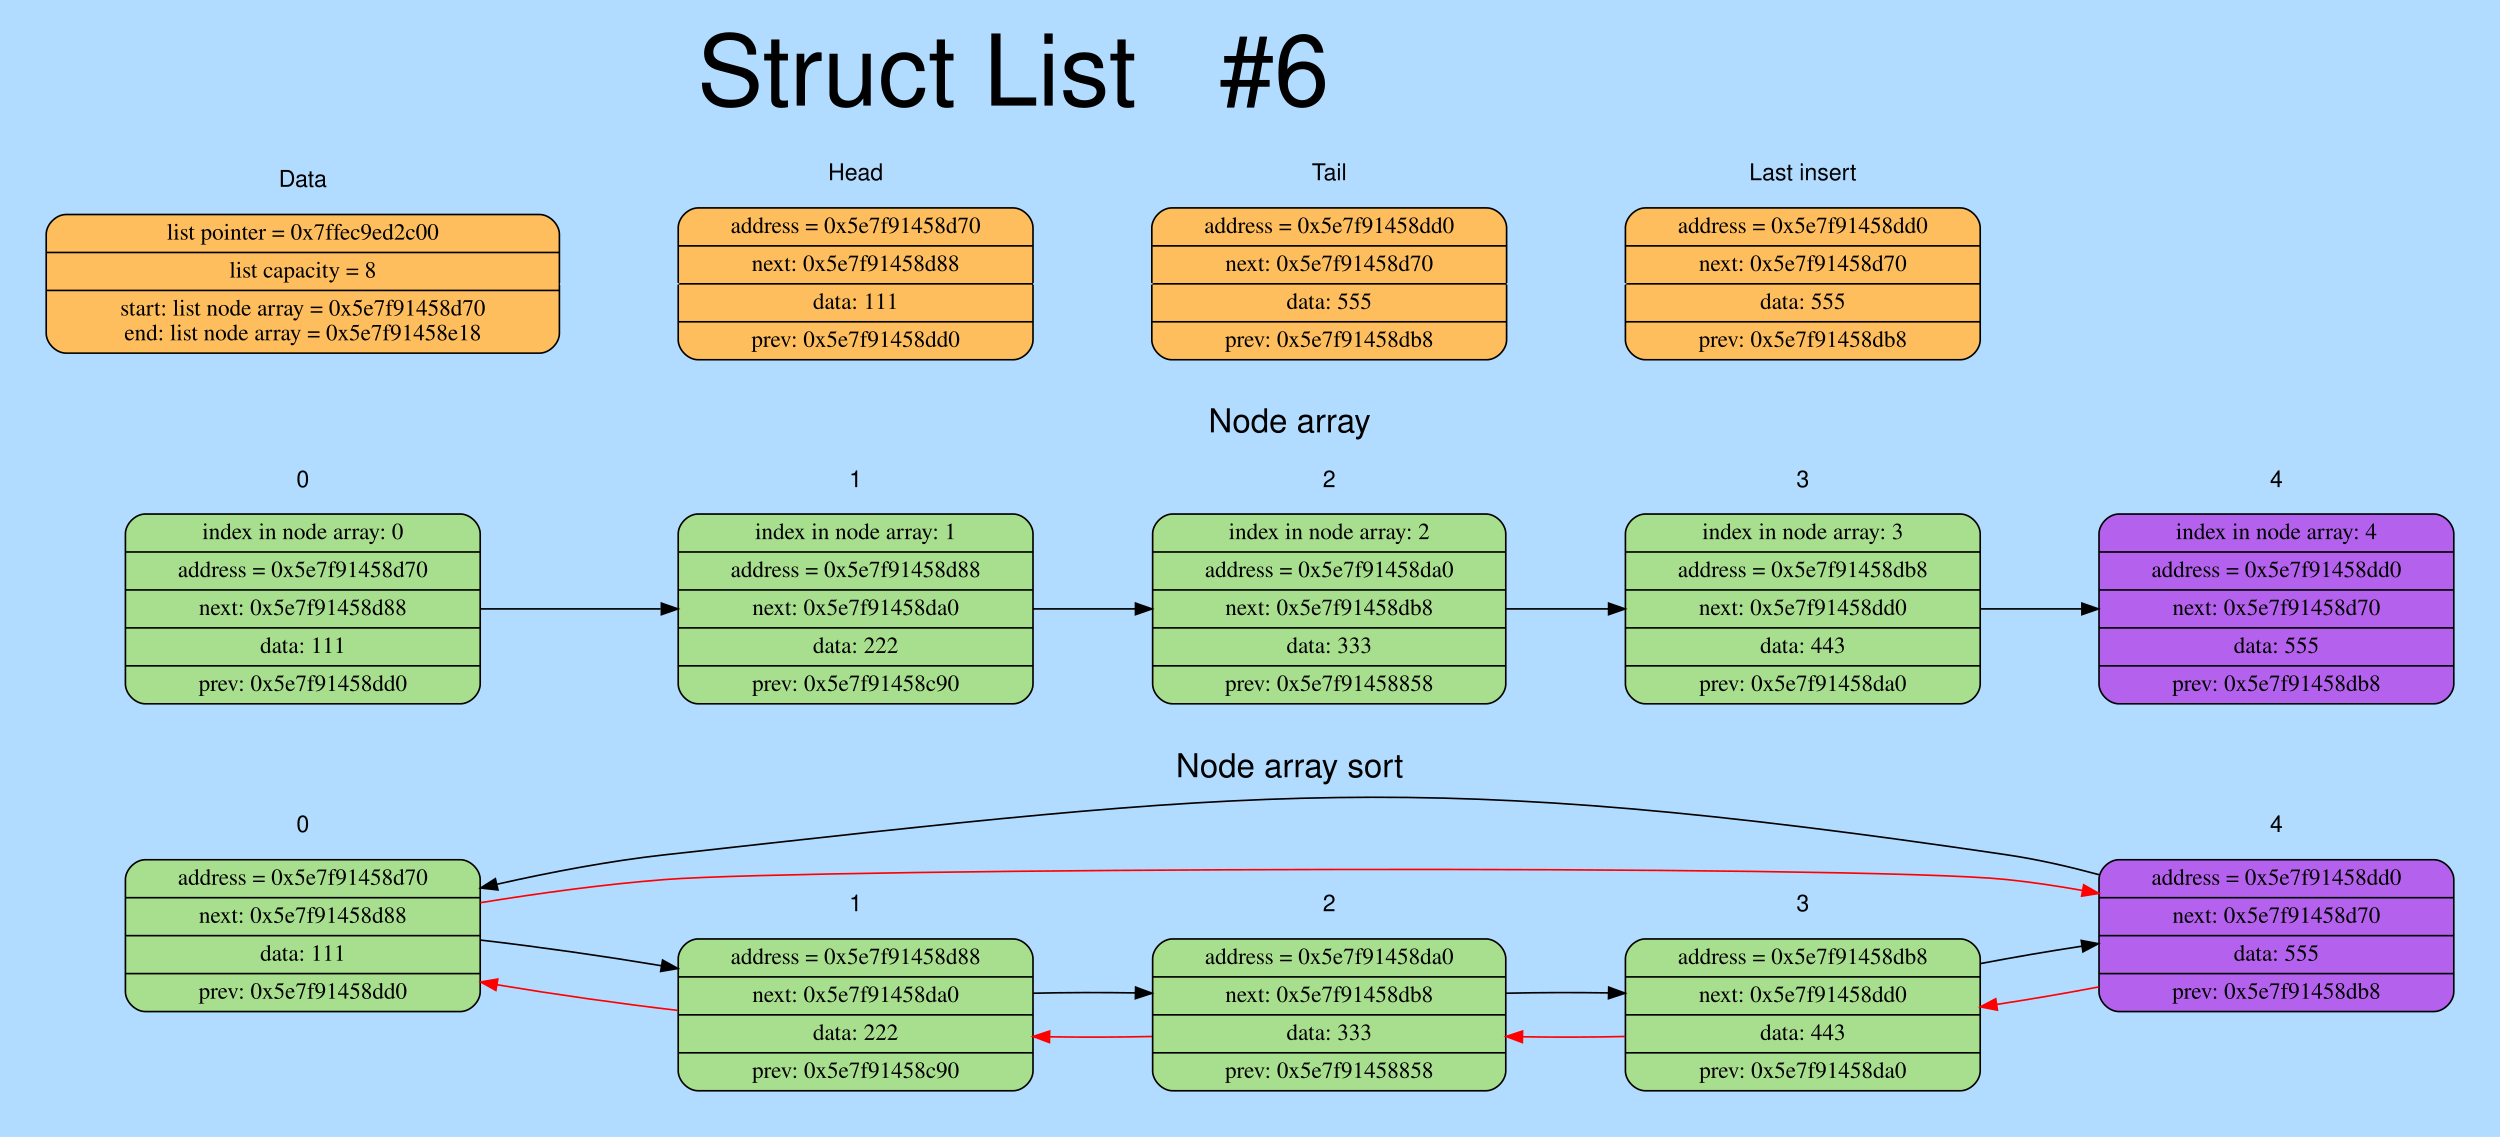
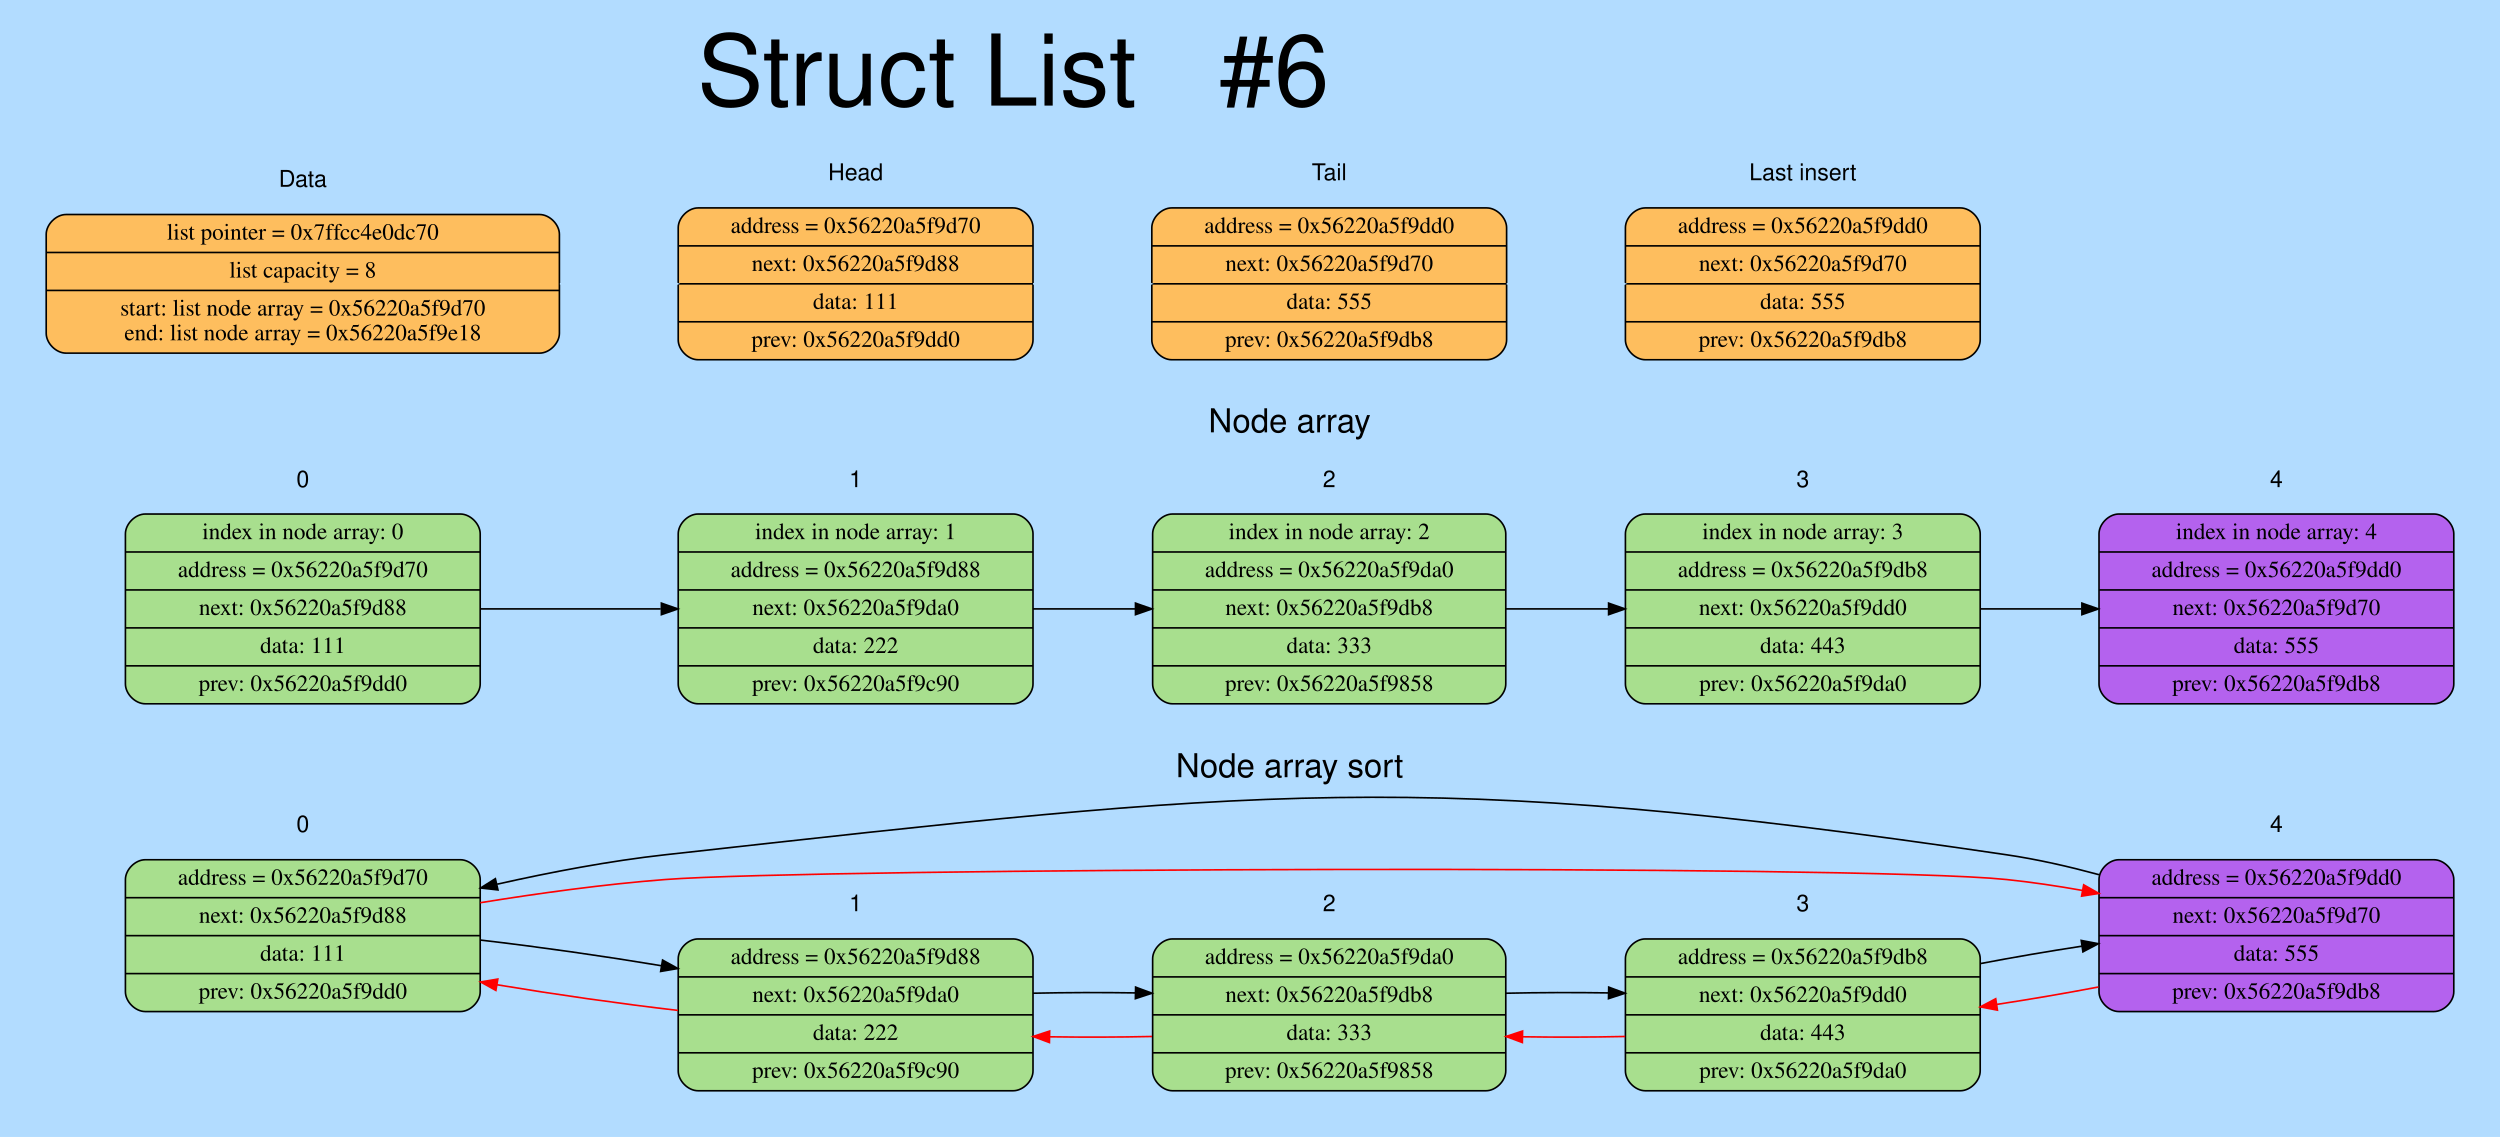
<svg xmlns="http://www.w3.org/2000/svg" width="1515pt" height="689pt" viewBox="0.00 0.00 1515.00 689.00">
  <g id="graph0" class="graph" transform="scale(1 1) rotate(0) translate(4 685)">
    <polygon fill="#b2dcff" stroke="transparent" points="-4,4 -4,-685 1511,-685 1511,4 -4,4" />
    <g id="clust1" class="cluster">
      <polygon fill="#b2dcff" stroke="#b2dcff" points="56,-8 56,-234 1499,-234 1499,-8 56,-8" />
      <text text-anchor="middle" x="777.5" y="-214" font-family="Helvetica,sans-Serif" font-size="20.00">Node array sort</text>
    </g>
    <g id="clust2" class="cluster">
      <polygon fill="#b2dcff" stroke="#b2dcff" points="64,-64 64,-196 295,-196 295,-64 64,-64" />
      <text text-anchor="middle" x="179.5" y="-180.8" font-family="Helvetica,sans-Serif" font-size="14.00">0</text>
    </g>
    <g id="clust3" class="cluster">
      <polygon fill="#b2dcff" stroke="#b2dcff" points="399,-16 399,-148 630,-148 630,-16 399,-16" />
      <text text-anchor="middle" x="514.5" y="-132.8" font-family="Helvetica,sans-Serif" font-size="14.00">1</text>
    </g>
    <g id="clust4" class="cluster">
      <polygon fill="#b2dcff" stroke="#b2dcff" points="686.5,-16 686.5,-148 916.5,-148 916.5,-16 686.5,-16" />
      <text text-anchor="middle" x="801.5" y="-132.8" font-family="Helvetica,sans-Serif" font-size="14.00">2</text>
    </g>
    <g id="clust5" class="cluster">
      <polygon fill="#b2dcff" stroke="#b2dcff" points="973,-16 973,-148 1204,-148 1204,-16 973,-16" />
      <text text-anchor="middle" x="1088.5" y="-132.8" font-family="Helvetica,sans-Serif" font-size="14.00">3</text>
    </g>
    <g id="clust6" class="cluster">
      <polygon fill="#b2dcff" stroke="#b2dcff" points="1260,-64 1260,-196 1491,-196 1491,-64 1260,-64" />
      <text text-anchor="middle" x="1375.5" y="-180.8" font-family="Helvetica,sans-Serif" font-size="14.00">4</text>
    </g>
    <g id="clust7" class="cluster">
      <polygon fill="#b2dcff" stroke="#b2dcff" points="56,-242 56,-443 1499,-443 1499,-242 56,-242" />
      <text text-anchor="middle" x="777.5" y="-423" font-family="Helvetica,sans-Serif" font-size="20.00">Node array</text>
    </g>
    <g id="clust8" class="cluster">
      <polygon fill="#b2dcff" stroke="#b2dcff" points="64,-250 64,-405 295,-405 295,-250 64,-250" />
      <text text-anchor="middle" x="179.5" y="-389.8" font-family="Helvetica,sans-Serif" font-size="14.00">0</text>
    </g>
    <g id="clust9" class="cluster">
      <polygon fill="#b2dcff" stroke="#b2dcff" points="399,-250 399,-405 630,-405 630,-250 399,-250" />
      <text text-anchor="middle" x="514.5" y="-389.8" font-family="Helvetica,sans-Serif" font-size="14.00">1</text>
    </g>
    <g id="clust10" class="cluster">
      <polygon fill="#b2dcff" stroke="#b2dcff" points="686.5,-250 686.5,-405 916.5,-405 916.5,-250 686.5,-250" />
      <text text-anchor="middle" x="801.5" y="-389.8" font-family="Helvetica,sans-Serif" font-size="14.00">2</text>
    </g>
    <g id="clust11" class="cluster">
      <polygon fill="#b2dcff" stroke="#b2dcff" points="973,-250 973,-405 1204,-405 1204,-250 973,-250" />
      <text text-anchor="middle" x="1088.5" y="-389.8" font-family="Helvetica,sans-Serif" font-size="14.00">3</text>
    </g>
    <g id="clust12" class="cluster">
      <polygon fill="#b2dcff" stroke="#b2dcff" points="1260,-250 1260,-405 1491,-405 1491,-250 1260,-250" />
      <text text-anchor="middle" x="1375.5" y="-389.8" font-family="Helvetica,sans-Serif" font-size="14.00">4</text>
    </g>
    <g id="clust13" class="cluster">
      <polygon fill="#b2dcff" stroke="#b2dcff" points="8,-451 8,-673 1212,-673 1212,-451 8,-451" />
      <text text-anchor="middle" x="610" y="-621" font-family="Helvetica,sans-Serif" font-size="60.00">Struct List   #6</text>
    </g>
    <g id="clust14" class="cluster">
      <polygon fill="#b2dcff" stroke="#b2dcff" points="16,-462 16,-587 343,-587 343,-462 16,-462" />
      <text text-anchor="middle" x="179.5" y="-571.8" font-family="Helvetica,sans-Serif" font-size="14.00">Data</text>
    </g>
    <g id="clust15" class="cluster">
      <polygon fill="#b2dcff" stroke="#b2dcff" points="399,-459 399,-591 630,-591 630,-459 399,-459" />
      <text text-anchor="middle" x="514.5" y="-575.8" font-family="Helvetica,sans-Serif" font-size="14.00">Head</text>
    </g>
    <g id="clust16" class="cluster">
      <polygon fill="#b2dcff" stroke="#b2dcff" points="686,-459 686,-591 917,-591 917,-459 686,-459" />
      <text text-anchor="middle" x="801.5" y="-575.8" font-family="Helvetica,sans-Serif" font-size="14.00">Tail</text>
    </g>
    <g id="clust17" class="cluster">
      <polygon fill="#b2dcff" stroke="#b2dcff" points="973,-459 973,-591 1204,-591 1204,-459 973,-459" />
      <text text-anchor="middle" x="1088.5" y="-575.8" font-family="Helvetica,sans-Serif" font-size="14.00">Last insert</text>
    </g>
    <g id="node1" class="node">
      <path fill="#a8df8e" stroke="black" d="M84,-72C84,-72 275,-72 275,-72 281,-72 287,-78 287,-84 287,-84 287,-152 287,-152 287,-158 281,-164 275,-164 275,-164 84,-164 84,-164 78,-164 72,-158 72,-152 72,-152 72,-84 72,-84 72,-78 78,-72 84,-72" />
-       <text text-anchor="middle" x="179.5" y="-148.8" font-family="Times,serif" font-size="14.00">address = 0x5e7f91458d70</text>
+       <text text-anchor="middle" x="179.5" y="-148.8" font-family="Times,serif" font-size="14.00">address = 0x56220a5f9d70</text>
      <polyline fill="none" stroke="black" points="72,-141 287,-141 " />
-       <text text-anchor="middle" x="179.5" y="-125.8" font-family="Times,serif" font-size="14.00">next: 0x5e7f91458d88</text>
+       <text text-anchor="middle" x="179.5" y="-125.8" font-family="Times,serif" font-size="14.00">next: 0x56220a5f9d88</text>
      <polyline fill="none" stroke="black" points="72,-118 287,-118 " />
      <text text-anchor="middle" x="179.5" y="-102.8" font-family="Times,serif" font-size="14.00">data: 111</text>
      <polyline fill="none" stroke="black" points="72,-95 287,-95 " />
-       <text text-anchor="middle" x="179.5" y="-79.8" font-family="Times,serif" font-size="14.00">prev: 0x5e7f91458dd0</text>
+       <text text-anchor="middle" x="179.5" y="-79.8" font-family="Times,serif" font-size="14.00">prev: 0x56220a5f9dd0</text>
    </g>
    <g id="node2" class="node">
      <path fill="#a8df8e" stroke="black" d="M419,-24C419,-24 610,-24 610,-24 616,-24 622,-30 622,-36 622,-36 622,-104 622,-104 622,-110 616,-116 610,-116 610,-116 419,-116 419,-116 413,-116 407,-110 407,-104 407,-104 407,-36 407,-36 407,-30 413,-24 419,-24" />
-       <text text-anchor="middle" x="514.5" y="-100.8" font-family="Times,serif" font-size="14.00">address = 0x5e7f91458d88</text>
+       <text text-anchor="middle" x="514.5" y="-100.8" font-family="Times,serif" font-size="14.00">address = 0x56220a5f9d88</text>
      <polyline fill="none" stroke="black" points="407,-93 622,-93 " />
-       <text text-anchor="middle" x="514.5" y="-77.8" font-family="Times,serif" font-size="14.00">next: 0x5e7f91458da0</text>
+       <text text-anchor="middle" x="514.5" y="-77.8" font-family="Times,serif" font-size="14.00">next: 0x56220a5f9da0</text>
      <polyline fill="none" stroke="black" points="407,-70 622,-70 " />
      <text text-anchor="middle" x="514.5" y="-54.8" font-family="Times,serif" font-size="14.00">data: 222</text>
      <polyline fill="none" stroke="black" points="407,-47 622,-47 " />
-       <text text-anchor="middle" x="514.5" y="-31.8" font-family="Times,serif" font-size="14.00">prev: 0x5e7f91458c90</text>
+       <text text-anchor="middle" x="514.5" y="-31.8" font-family="Times,serif" font-size="14.00">prev: 0x56220a5f9c90</text>
    </g>
    <g id="edge1" class="edge">
      <path fill="none" stroke="black" d="M287.24,-115.31C322.19,-111.25 361.19,-105.71 396.84,-99.76" />
      <polygon fill="black" stroke="black" points="397.52,-103.2 406.8,-98.08 396.35,-96.3 397.52,-103.2" />
    </g>
    <g id="node5" class="node">
      <path fill="#b462ee" stroke="black" d="M1280,-72C1280,-72 1471,-72 1471,-72 1477,-72 1483,-78 1483,-84 1483,-84 1483,-152 1483,-152 1483,-158 1477,-164 1471,-164 1471,-164 1280,-164 1280,-164 1274,-164 1268,-158 1268,-152 1268,-152 1268,-84 1268,-84 1268,-78 1274,-72 1280,-72" />
-       <text text-anchor="middle" x="1375.5" y="-148.8" font-family="Times,serif" font-size="14.00">address = 0x5e7f91458dd0</text>
+       <text text-anchor="middle" x="1375.5" y="-148.8" font-family="Times,serif" font-size="14.00">address = 0x56220a5f9dd0</text>
      <polyline fill="none" stroke="black" points="1268,-141 1483,-141 " />
-       <text text-anchor="middle" x="1375.5" y="-125.8" font-family="Times,serif" font-size="14.00">next: 0x5e7f91458d70</text>
+       <text text-anchor="middle" x="1375.5" y="-125.8" font-family="Times,serif" font-size="14.00">next: 0x56220a5f9d70</text>
      <polyline fill="none" stroke="black" points="1268,-118 1483,-118 " />
      <text text-anchor="middle" x="1375.5" y="-102.8" font-family="Times,serif" font-size="14.00">data: 555</text>
      <polyline fill="none" stroke="black" points="1268,-95 1483,-95 " />
-       <text text-anchor="middle" x="1375.5" y="-79.8" font-family="Times,serif" font-size="14.00">prev: 0x5e7f91458db8</text>
+       <text text-anchor="middle" x="1375.5" y="-79.8" font-family="Times,serif" font-size="14.00">prev: 0x56220a5f9db8</text>
    </g>
    <g id="edge10" class="edge">
      <path fill="none" stroke="red" d="M287.08,-137.96C322.55,-143.7 362.35,-149.17 399,-152 489.06,-158.97 1122.15,-161.3 1212,-152 1226.93,-150.45 1242.52,-148.13 1257.87,-145.41" />
      <polygon fill="red" stroke="red" points="1258.71,-148.81 1267.92,-143.57 1257.45,-141.93 1258.71,-148.81" />
    </g>
    <g id="edge9" class="edge">
      <path fill="none" stroke="red" d="M406.8,-72.69C371.85,-76.74 332.84,-82.28 297.2,-88.23" />
      <polygon fill="red" stroke="red" points="296.51,-84.8 287.24,-89.92 297.68,-91.7 296.51,-84.8" />
    </g>
    <g id="node3" class="node">
      <path fill="#a8df8e" stroke="black" d="M706.5,-24C706.5,-24 896.5,-24 896.5,-24 902.5,-24 908.5,-30 908.5,-36 908.5,-36 908.5,-104 908.5,-104 908.5,-110 902.5,-116 896.5,-116 896.5,-116 706.5,-116 706.5,-116 700.5,-116 694.5,-110 694.5,-104 694.5,-104 694.5,-36 694.5,-36 694.5,-30 700.5,-24 706.5,-24" />
-       <text text-anchor="middle" x="801.5" y="-100.8" font-family="Times,serif" font-size="14.00">address = 0x5e7f91458da0</text>
+       <text text-anchor="middle" x="801.5" y="-100.8" font-family="Times,serif" font-size="14.00">address = 0x56220a5f9da0</text>
      <polyline fill="none" stroke="black" points="694.5,-93 908.5,-93 " />
-       <text text-anchor="middle" x="801.5" y="-77.8" font-family="Times,serif" font-size="14.00">next: 0x5e7f91458db8</text>
+       <text text-anchor="middle" x="801.5" y="-77.8" font-family="Times,serif" font-size="14.00">next: 0x56220a5f9db8</text>
      <polyline fill="none" stroke="black" points="694.5,-70 908.5,-70 " />
      <text text-anchor="middle" x="801.5" y="-54.8" font-family="Times,serif" font-size="14.00">data: 333</text>
      <polyline fill="none" stroke="black" points="694.5,-47 908.5,-47 " />
-       <text text-anchor="middle" x="801.5" y="-31.8" font-family="Times,serif" font-size="14.00">prev: 0x5e7f91458858</text>
+       <text text-anchor="middle" x="801.5" y="-31.8" font-family="Times,serif" font-size="14.00">prev: 0x56220a5f9858</text>
    </g>
    <g id="edge2" class="edge">
      <path fill="none" stroke="black" d="M622.03,-83.11C642.27,-83.56 663.56,-83.62 684.09,-83.3" />
      <polygon fill="black" stroke="black" points="684.17,-86.8 694.1,-83.11 684.04,-79.8 684.17,-86.8" />
    </g>
    <g id="edge8" class="edge">
      <path fill="none" stroke="red" d="M694.1,-56.89C673.86,-56.44 652.58,-56.38 632.04,-56.7" />
      <polygon fill="red" stroke="red" points="631.96,-53.2 622.03,-56.89 632.09,-60.2 631.96,-53.2" />
    </g>
    <g id="node4" class="node">
      <path fill="#a8df8e" stroke="black" d="M993,-24C993,-24 1184,-24 1184,-24 1190,-24 1196,-30 1196,-36 1196,-36 1196,-104 1196,-104 1196,-110 1190,-116 1184,-116 1184,-116 993,-116 993,-116 987,-116 981,-110 981,-104 981,-104 981,-36 981,-36 981,-30 987,-24 993,-24" />
-       <text text-anchor="middle" x="1088.5" y="-100.8" font-family="Times,serif" font-size="14.00">address = 0x5e7f91458db8</text>
+       <text text-anchor="middle" x="1088.5" y="-100.8" font-family="Times,serif" font-size="14.00">address = 0x56220a5f9db8</text>
      <polyline fill="none" stroke="black" points="981,-93 1196,-93 " />
-       <text text-anchor="middle" x="1088.5" y="-77.8" font-family="Times,serif" font-size="14.00">next: 0x5e7f91458dd0</text>
+       <text text-anchor="middle" x="1088.5" y="-77.8" font-family="Times,serif" font-size="14.00">next: 0x56220a5f9dd0</text>
      <polyline fill="none" stroke="black" points="981,-70 1196,-70 " />
      <text text-anchor="middle" x="1088.5" y="-54.8" font-family="Times,serif" font-size="14.00">data: 443</text>
      <polyline fill="none" stroke="black" points="981,-47 1196,-47 " />
-       <text text-anchor="middle" x="1088.5" y="-31.8" font-family="Times,serif" font-size="14.00">prev: 0x5e7f91458da0</text>
+       <text text-anchor="middle" x="1088.5" y="-31.8" font-family="Times,serif" font-size="14.00">prev: 0x56220a5f9da0</text>
    </g>
    <g id="edge3" class="edge">
      <path fill="none" stroke="black" d="M908.62,-83.1C928.89,-83.55 950.2,-83.62 970.78,-83.3" />
      <polygon fill="black" stroke="black" points="970.88,-86.8 980.81,-83.11 970.75,-79.8 970.88,-86.8" />
    </g>
    <g id="edge7" class="edge">
      <path fill="none" stroke="red" d="M980.81,-56.89C960.53,-56.44 939.21,-56.38 918.65,-56.71" />
      <polygon fill="red" stroke="red" points="918.55,-53.21 908.62,-56.9 918.69,-60.21 918.55,-53.21" />
    </g>
    <g id="edge4" class="edge">
      <path fill="none" stroke="black" d="M1196.03,-101.05C1216.14,-104.88 1237.27,-108.51 1257.67,-111.63" />
      <polygon fill="black" stroke="black" points="1257.22,-115.1 1267.63,-113.12 1258.25,-108.18 1257.22,-115.1" />
    </g>
    <g id="edge5" class="edge">
      <path fill="none" stroke="black" d="M1268,-154.94C1249.53,-159.95 1230.37,-164.29 1212,-167 854.53,-219.72 758.14,-206.78 399,-167 365.65,-163.31 329.94,-156.53 297.27,-149.18" />
      <polygon fill="black" stroke="black" points="297.76,-145.7 287.23,-146.88 296.19,-152.52 297.76,-145.7" />
    </g>
    <g id="edge6" class="edge">
      <path fill="none" stroke="red" d="M1267.63,-86.88C1247.51,-83.05 1226.37,-79.43 1205.97,-76.32" />
      <polygon fill="red" stroke="red" points="1206.44,-72.85 1196.03,-74.83 1205.4,-79.77 1206.44,-72.85" />
    </g>
    <g id="node6" class="node">
      <path fill="#a8df8e" stroke="black" d="M84,-258.5C84,-258.5 275,-258.5 275,-258.5 281,-258.5 287,-264.5 287,-270.5 287,-270.5 287,-361.5 287,-361.5 287,-367.5 281,-373.5 275,-373.5 275,-373.5 84,-373.5 84,-373.5 78,-373.5 72,-367.5 72,-361.5 72,-361.5 72,-270.5 72,-270.5 72,-264.5 78,-258.5 84,-258.5" />
      <text text-anchor="middle" x="179.5" y="-358.3" font-family="Times,serif" font-size="14.00">index in node array: 0</text>
      <polyline fill="none" stroke="black" points="72,-350.5 287,-350.5 " />
-       <text text-anchor="middle" x="179.5" y="-335.3" font-family="Times,serif" font-size="14.00">address = 0x5e7f91458d70</text>
+       <text text-anchor="middle" x="179.5" y="-335.3" font-family="Times,serif" font-size="14.00">address = 0x56220a5f9d70</text>
      <polyline fill="none" stroke="black" points="72,-327.5 287,-327.5 " />
-       <text text-anchor="middle" x="179.5" y="-312.3" font-family="Times,serif" font-size="14.00">next: 0x5e7f91458d88</text>
+       <text text-anchor="middle" x="179.5" y="-312.3" font-family="Times,serif" font-size="14.00">next: 0x56220a5f9d88</text>
      <polyline fill="none" stroke="black" points="72,-304.5 287,-304.5 " />
      <text text-anchor="middle" x="179.5" y="-289.3" font-family="Times,serif" font-size="14.00">data: 111</text>
      <polyline fill="none" stroke="black" points="72,-281.5 287,-281.5 " />
-       <text text-anchor="middle" x="179.5" y="-266.3" font-family="Times,serif" font-size="14.00">prev: 0x5e7f91458dd0</text>
+       <text text-anchor="middle" x="179.5" y="-266.3" font-family="Times,serif" font-size="14.00">prev: 0x56220a5f9dd0</text>
    </g>
    <g id="node7" class="node">
      <path fill="#a8df8e" stroke="black" d="M419,-258.5C419,-258.5 610,-258.5 610,-258.5 616,-258.5 622,-264.5 622,-270.5 622,-270.5 622,-361.5 622,-361.5 622,-367.5 616,-373.5 610,-373.5 610,-373.5 419,-373.5 419,-373.5 413,-373.5 407,-367.5 407,-361.5 407,-361.5 407,-270.5 407,-270.5 407,-264.5 413,-258.5 419,-258.5" />
      <text text-anchor="middle" x="514.5" y="-358.3" font-family="Times,serif" font-size="14.00">index in node array: 1</text>
      <polyline fill="none" stroke="black" points="407,-350.5 622,-350.5 " />
-       <text text-anchor="middle" x="514.5" y="-335.3" font-family="Times,serif" font-size="14.00">address = 0x5e7f91458d88</text>
+       <text text-anchor="middle" x="514.5" y="-335.3" font-family="Times,serif" font-size="14.00">address = 0x56220a5f9d88</text>
      <polyline fill="none" stroke="black" points="407,-327.5 622,-327.5 " />
-       <text text-anchor="middle" x="514.5" y="-312.3" font-family="Times,serif" font-size="14.00">next: 0x5e7f91458da0</text>
+       <text text-anchor="middle" x="514.5" y="-312.3" font-family="Times,serif" font-size="14.00">next: 0x56220a5f9da0</text>
      <polyline fill="none" stroke="black" points="407,-304.5 622,-304.5 " />
      <text text-anchor="middle" x="514.5" y="-289.3" font-family="Times,serif" font-size="14.00">data: 222</text>
      <polyline fill="none" stroke="black" points="407,-281.5 622,-281.5 " />
-       <text text-anchor="middle" x="514.5" y="-266.3" font-family="Times,serif" font-size="14.00">prev: 0x5e7f91458c90</text>
+       <text text-anchor="middle" x="514.5" y="-266.3" font-family="Times,serif" font-size="14.00">prev: 0x56220a5f9c90</text>
    </g>
    <g id="edge11" class="edge">
      <path fill="none" stroke="black" d="M287.24,-316C322.04,-316 360.86,-316 396.38,-316" />
      <polygon fill="black" stroke="black" points="396.8,-319.5 406.8,-316 396.8,-312.5 396.8,-319.5" />
    </g>
    <g id="node8" class="node">
      <path fill="#a8df8e" stroke="black" d="M706.5,-258.5C706.5,-258.5 896.5,-258.5 896.5,-258.5 902.5,-258.5 908.5,-264.5 908.5,-270.5 908.5,-270.5 908.5,-361.5 908.5,-361.5 908.5,-367.5 902.5,-373.5 896.5,-373.5 896.5,-373.5 706.5,-373.5 706.5,-373.5 700.5,-373.5 694.5,-367.5 694.5,-361.5 694.5,-361.5 694.5,-270.5 694.5,-270.5 694.5,-264.5 700.5,-258.5 706.5,-258.5" />
      <text text-anchor="middle" x="801.5" y="-358.3" font-family="Times,serif" font-size="14.00">index in node array: 2</text>
      <polyline fill="none" stroke="black" points="694.5,-350.5 908.5,-350.5 " />
-       <text text-anchor="middle" x="801.5" y="-335.3" font-family="Times,serif" font-size="14.00">address = 0x5e7f91458da0</text>
+       <text text-anchor="middle" x="801.5" y="-335.3" font-family="Times,serif" font-size="14.00">address = 0x56220a5f9da0</text>
      <polyline fill="none" stroke="black" points="694.5,-327.5 908.5,-327.5 " />
-       <text text-anchor="middle" x="801.5" y="-312.3" font-family="Times,serif" font-size="14.00">next: 0x5e7f91458db8</text>
+       <text text-anchor="middle" x="801.5" y="-312.3" font-family="Times,serif" font-size="14.00">next: 0x56220a5f9db8</text>
      <polyline fill="none" stroke="black" points="694.5,-304.5 908.5,-304.5 " />
      <text text-anchor="middle" x="801.5" y="-289.3" font-family="Times,serif" font-size="14.00">data: 333</text>
      <polyline fill="none" stroke="black" points="694.5,-281.5 908.5,-281.5 " />
-       <text text-anchor="middle" x="801.5" y="-266.3" font-family="Times,serif" font-size="14.00">prev: 0x5e7f91458858</text>
+       <text text-anchor="middle" x="801.5" y="-266.3" font-family="Times,serif" font-size="14.00">prev: 0x56220a5f9858</text>
    </g>
    <g id="edge12" class="edge">
      <path fill="none" stroke="black" d="M622.03,-316C642.27,-316 663.56,-316 684.09,-316" />
      <polygon fill="black" stroke="black" points="684.1,-319.5 694.1,-316 684.1,-312.5 684.1,-319.5" />
    </g>
    <g id="node9" class="node">
      <path fill="#a8df8e" stroke="black" d="M993,-258.5C993,-258.5 1184,-258.5 1184,-258.5 1190,-258.5 1196,-264.5 1196,-270.5 1196,-270.5 1196,-361.5 1196,-361.5 1196,-367.5 1190,-373.5 1184,-373.5 1184,-373.5 993,-373.5 993,-373.5 987,-373.5 981,-367.5 981,-361.5 981,-361.5 981,-270.5 981,-270.5 981,-264.5 987,-258.5 993,-258.5" />
      <text text-anchor="middle" x="1088.5" y="-358.3" font-family="Times,serif" font-size="14.00">index in node array: 3</text>
      <polyline fill="none" stroke="black" points="981,-350.5 1196,-350.5 " />
-       <text text-anchor="middle" x="1088.5" y="-335.3" font-family="Times,serif" font-size="14.00">address = 0x5e7f91458db8</text>
+       <text text-anchor="middle" x="1088.5" y="-335.3" font-family="Times,serif" font-size="14.00">address = 0x56220a5f9db8</text>
      <polyline fill="none" stroke="black" points="981,-327.5 1196,-327.5 " />
-       <text text-anchor="middle" x="1088.5" y="-312.3" font-family="Times,serif" font-size="14.00">next: 0x5e7f91458dd0</text>
+       <text text-anchor="middle" x="1088.5" y="-312.3" font-family="Times,serif" font-size="14.00">next: 0x56220a5f9dd0</text>
      <polyline fill="none" stroke="black" points="981,-304.5 1196,-304.5 " />
      <text text-anchor="middle" x="1088.5" y="-289.3" font-family="Times,serif" font-size="14.00">data: 443</text>
      <polyline fill="none" stroke="black" points="981,-281.5 1196,-281.5 " />
-       <text text-anchor="middle" x="1088.5" y="-266.3" font-family="Times,serif" font-size="14.00">prev: 0x5e7f91458da0</text>
+       <text text-anchor="middle" x="1088.5" y="-266.3" font-family="Times,serif" font-size="14.00">prev: 0x56220a5f9da0</text>
    </g>
    <g id="edge13" class="edge">
      <path fill="none" stroke="black" d="M908.62,-316C928.89,-316 950.2,-316 970.78,-316" />
      <polygon fill="black" stroke="black" points="970.81,-319.5 980.81,-316 970.81,-312.5 970.81,-319.5" />
    </g>
    <g id="node10" class="node">
      <path fill="#b462ee" stroke="black" d="M1280,-258.5C1280,-258.5 1471,-258.5 1471,-258.5 1477,-258.5 1483,-264.5 1483,-270.5 1483,-270.5 1483,-361.5 1483,-361.5 1483,-367.5 1477,-373.5 1471,-373.5 1471,-373.5 1280,-373.5 1280,-373.5 1274,-373.5 1268,-367.5 1268,-361.5 1268,-361.5 1268,-270.5 1268,-270.5 1268,-264.5 1274,-258.5 1280,-258.5" />
      <text text-anchor="middle" x="1375.5" y="-358.3" font-family="Times,serif" font-size="14.00">index in node array: 4</text>
      <polyline fill="none" stroke="black" points="1268,-350.5 1483,-350.5 " />
-       <text text-anchor="middle" x="1375.5" y="-335.3" font-family="Times,serif" font-size="14.00">address = 0x5e7f91458dd0</text>
+       <text text-anchor="middle" x="1375.5" y="-335.3" font-family="Times,serif" font-size="14.00">address = 0x56220a5f9dd0</text>
      <polyline fill="none" stroke="black" points="1268,-327.5 1483,-327.5 " />
-       <text text-anchor="middle" x="1375.5" y="-312.3" font-family="Times,serif" font-size="14.00">next: 0x5e7f91458d70</text>
+       <text text-anchor="middle" x="1375.5" y="-312.3" font-family="Times,serif" font-size="14.00">next: 0x56220a5f9d70</text>
      <polyline fill="none" stroke="black" points="1268,-304.5 1483,-304.5 " />
      <text text-anchor="middle" x="1375.5" y="-289.3" font-family="Times,serif" font-size="14.00">data: 555</text>
      <polyline fill="none" stroke="black" points="1268,-281.5 1483,-281.5 " />
-       <text text-anchor="middle" x="1375.5" y="-266.3" font-family="Times,serif" font-size="14.00">prev: 0x5e7f91458db8</text>
+       <text text-anchor="middle" x="1375.5" y="-266.3" font-family="Times,serif" font-size="14.00">prev: 0x56220a5f9db8</text>
    </g>
    <g id="edge14" class="edge">
      <path fill="none" stroke="black" d="M1196.03,-316C1216.05,-316 1237.08,-316 1257.4,-316" />
      <polygon fill="black" stroke="black" points="1257.63,-319.5 1267.63,-316 1257.63,-312.5 1257.63,-319.5" />
    </g>
    <g id="node11" class="node">
      <path fill="#febe5e" stroke="black" d="M419,-467C419,-467 610,-467 610,-467 616,-467 622,-473 622,-479 622,-479 622,-547 622,-547 622,-553 616,-559 610,-559 610,-559 419,-559 419,-559 413,-559 407,-553 407,-547 407,-547 407,-479 407,-479 407,-473 413,-467 419,-467" />
-       <text text-anchor="middle" x="514.5" y="-543.8" font-family="Times,serif" font-size="14.00">address = 0x5e7f91458d70</text>
+       <text text-anchor="middle" x="514.5" y="-543.8" font-family="Times,serif" font-size="14.00">address = 0x56220a5f9d70</text>
      <polyline fill="none" stroke="black" points="407,-536 622,-536 " />
-       <text text-anchor="middle" x="514.5" y="-520.8" font-family="Times,serif" font-size="14.00">next: 0x5e7f91458d88</text>
+       <text text-anchor="middle" x="514.5" y="-520.8" font-family="Times,serif" font-size="14.00">next: 0x56220a5f9d88</text>
      <polyline fill="none" stroke="black" points="407,-513 622,-513 " />
      <text text-anchor="middle" x="514.5" y="-497.8" font-family="Times,serif" font-size="14.00">data: 111</text>
      <polyline fill="none" stroke="black" points="407,-490 622,-490 " />
-       <text text-anchor="middle" x="514.5" y="-474.8" font-family="Times,serif" font-size="14.00">prev: 0x5e7f91458dd0</text>
+       <text text-anchor="middle" x="514.5" y="-474.8" font-family="Times,serif" font-size="14.00">prev: 0x56220a5f9dd0</text>
    </g>
    <g id="node12" class="node">
      <path fill="#febe5e" stroke="black" d="M706,-467C706,-467 897,-467 897,-467 903,-467 909,-473 909,-479 909,-479 909,-547 909,-547 909,-553 903,-559 897,-559 897,-559 706,-559 706,-559 700,-559 694,-553 694,-547 694,-547 694,-479 694,-479 694,-473 700,-467 706,-467" />
-       <text text-anchor="middle" x="801.5" y="-543.8" font-family="Times,serif" font-size="14.00">address = 0x5e7f91458dd0</text>
+       <text text-anchor="middle" x="801.5" y="-543.8" font-family="Times,serif" font-size="14.00">address = 0x56220a5f9dd0</text>
      <polyline fill="none" stroke="black" points="694,-536 909,-536 " />
-       <text text-anchor="middle" x="801.5" y="-520.8" font-family="Times,serif" font-size="14.00">next: 0x5e7f91458d70</text>
+       <text text-anchor="middle" x="801.5" y="-520.8" font-family="Times,serif" font-size="14.00">next: 0x56220a5f9d70</text>
      <polyline fill="none" stroke="black" points="694,-513 909,-513 " />
      <text text-anchor="middle" x="801.5" y="-497.8" font-family="Times,serif" font-size="14.00">data: 555</text>
      <polyline fill="none" stroke="black" points="694,-490 909,-490 " />
-       <text text-anchor="middle" x="801.5" y="-474.8" font-family="Times,serif" font-size="14.00">prev: 0x5e7f91458db8</text>
+       <text text-anchor="middle" x="801.5" y="-474.8" font-family="Times,serif" font-size="14.00">prev: 0x56220a5f9db8</text>
    </g>
    <g id="edge16" class="edge">
      <path fill="none" stroke="#b2dcff" d="M622.03,-513C642.05,-513 663.08,-513 683.4,-513" />
      <polygon fill="#b2dcff" stroke="#b2dcff" points="683.63,-516.5 693.63,-513 683.63,-509.5 683.63,-516.5" />
    </g>
    <g id="node13" class="node">
      <path fill="#febe5e" stroke="black" d="M993,-467C993,-467 1184,-467 1184,-467 1190,-467 1196,-473 1196,-479 1196,-479 1196,-547 1196,-547 1196,-553 1190,-559 1184,-559 1184,-559 993,-559 993,-559 987,-559 981,-553 981,-547 981,-547 981,-479 981,-479 981,-473 987,-467 993,-467" />
-       <text text-anchor="middle" x="1088.5" y="-543.8" font-family="Times,serif" font-size="14.00">address = 0x5e7f91458dd0</text>
+       <text text-anchor="middle" x="1088.5" y="-543.8" font-family="Times,serif" font-size="14.00">address = 0x56220a5f9dd0</text>
      <polyline fill="none" stroke="black" points="981,-536 1196,-536 " />
-       <text text-anchor="middle" x="1088.5" y="-520.8" font-family="Times,serif" font-size="14.00">next: 0x5e7f91458d70</text>
+       <text text-anchor="middle" x="1088.5" y="-520.8" font-family="Times,serif" font-size="14.00">next: 0x56220a5f9d70</text>
      <polyline fill="none" stroke="black" points="981,-513 1196,-513 " />
      <text text-anchor="middle" x="1088.5" y="-497.8" font-family="Times,serif" font-size="14.00">data: 555</text>
      <polyline fill="none" stroke="black" points="981,-490 1196,-490 " />
-       <text text-anchor="middle" x="1088.5" y="-474.8" font-family="Times,serif" font-size="14.00">prev: 0x5e7f91458db8</text>
+       <text text-anchor="middle" x="1088.5" y="-474.8" font-family="Times,serif" font-size="14.00">prev: 0x56220a5f9db8</text>
    </g>
    <g id="edge17" class="edge">
      <path fill="none" stroke="#b2dcff" d="M909.03,-513C929.05,-513 950.08,-513 970.4,-513" />
      <polygon fill="#b2dcff" stroke="#b2dcff" points="970.63,-516.5 980.63,-513 970.63,-509.5 970.63,-516.5" />
    </g>
    <g id="node14" class="node">
      <path fill="#febe5e" stroke="black" d="M36,-471C36,-471 323,-471 323,-471 329,-471 335,-477 335,-483 335,-483 335,-543 335,-543 335,-549 329,-555 323,-555 323,-555 36,-555 36,-555 30,-555 24,-549 24,-543 24,-543 24,-483 24,-483 24,-477 30,-471 36,-471" />
-       <text text-anchor="middle" x="179.5" y="-539.8" font-family="Times,serif" font-size="14.00">list pointer = 0x7ffec9ed2c00</text>
+       <text text-anchor="middle" x="179.5" y="-539.8" font-family="Times,serif" font-size="14.00">list pointer = 0x7ffcc4e0dc70</text>
      <polyline fill="none" stroke="black" points="24,-532 335,-532 " />
      <text text-anchor="middle" x="179.5" y="-516.8" font-family="Times,serif" font-size="14.00">list capacity = 8</text>
      <polyline fill="none" stroke="black" points="24,-509 335,-509 " />
-       <text text-anchor="middle" x="179.5" y="-493.8" font-family="Times,serif" font-size="14.00">start: list node array = 0x5e7f91458d70 </text>
-       <text text-anchor="middle" x="179.5" y="-478.8" font-family="Times,serif" font-size="14.00">end: list node array = 0x5e7f91458e18</text>
+       <text text-anchor="middle" x="179.5" y="-493.8" font-family="Times,serif" font-size="14.00">start: list node array = 0x56220a5f9d70 </text>
+       <text text-anchor="middle" x="179.5" y="-478.8" font-family="Times,serif" font-size="14.00">end: list node array = 0x56220a5f9e18</text>
    </g>
    <g id="edge15" class="edge">
      <path fill="none" stroke="#b2dcff" d="M335.3,-513C355.84,-513 376.62,-513 396.37,-513" />
      <polygon fill="#b2dcff" stroke="#b2dcff" points="396.6,-516.5 406.6,-513 396.6,-509.5 396.6,-516.5" />
    </g>
  </g>
</svg>
